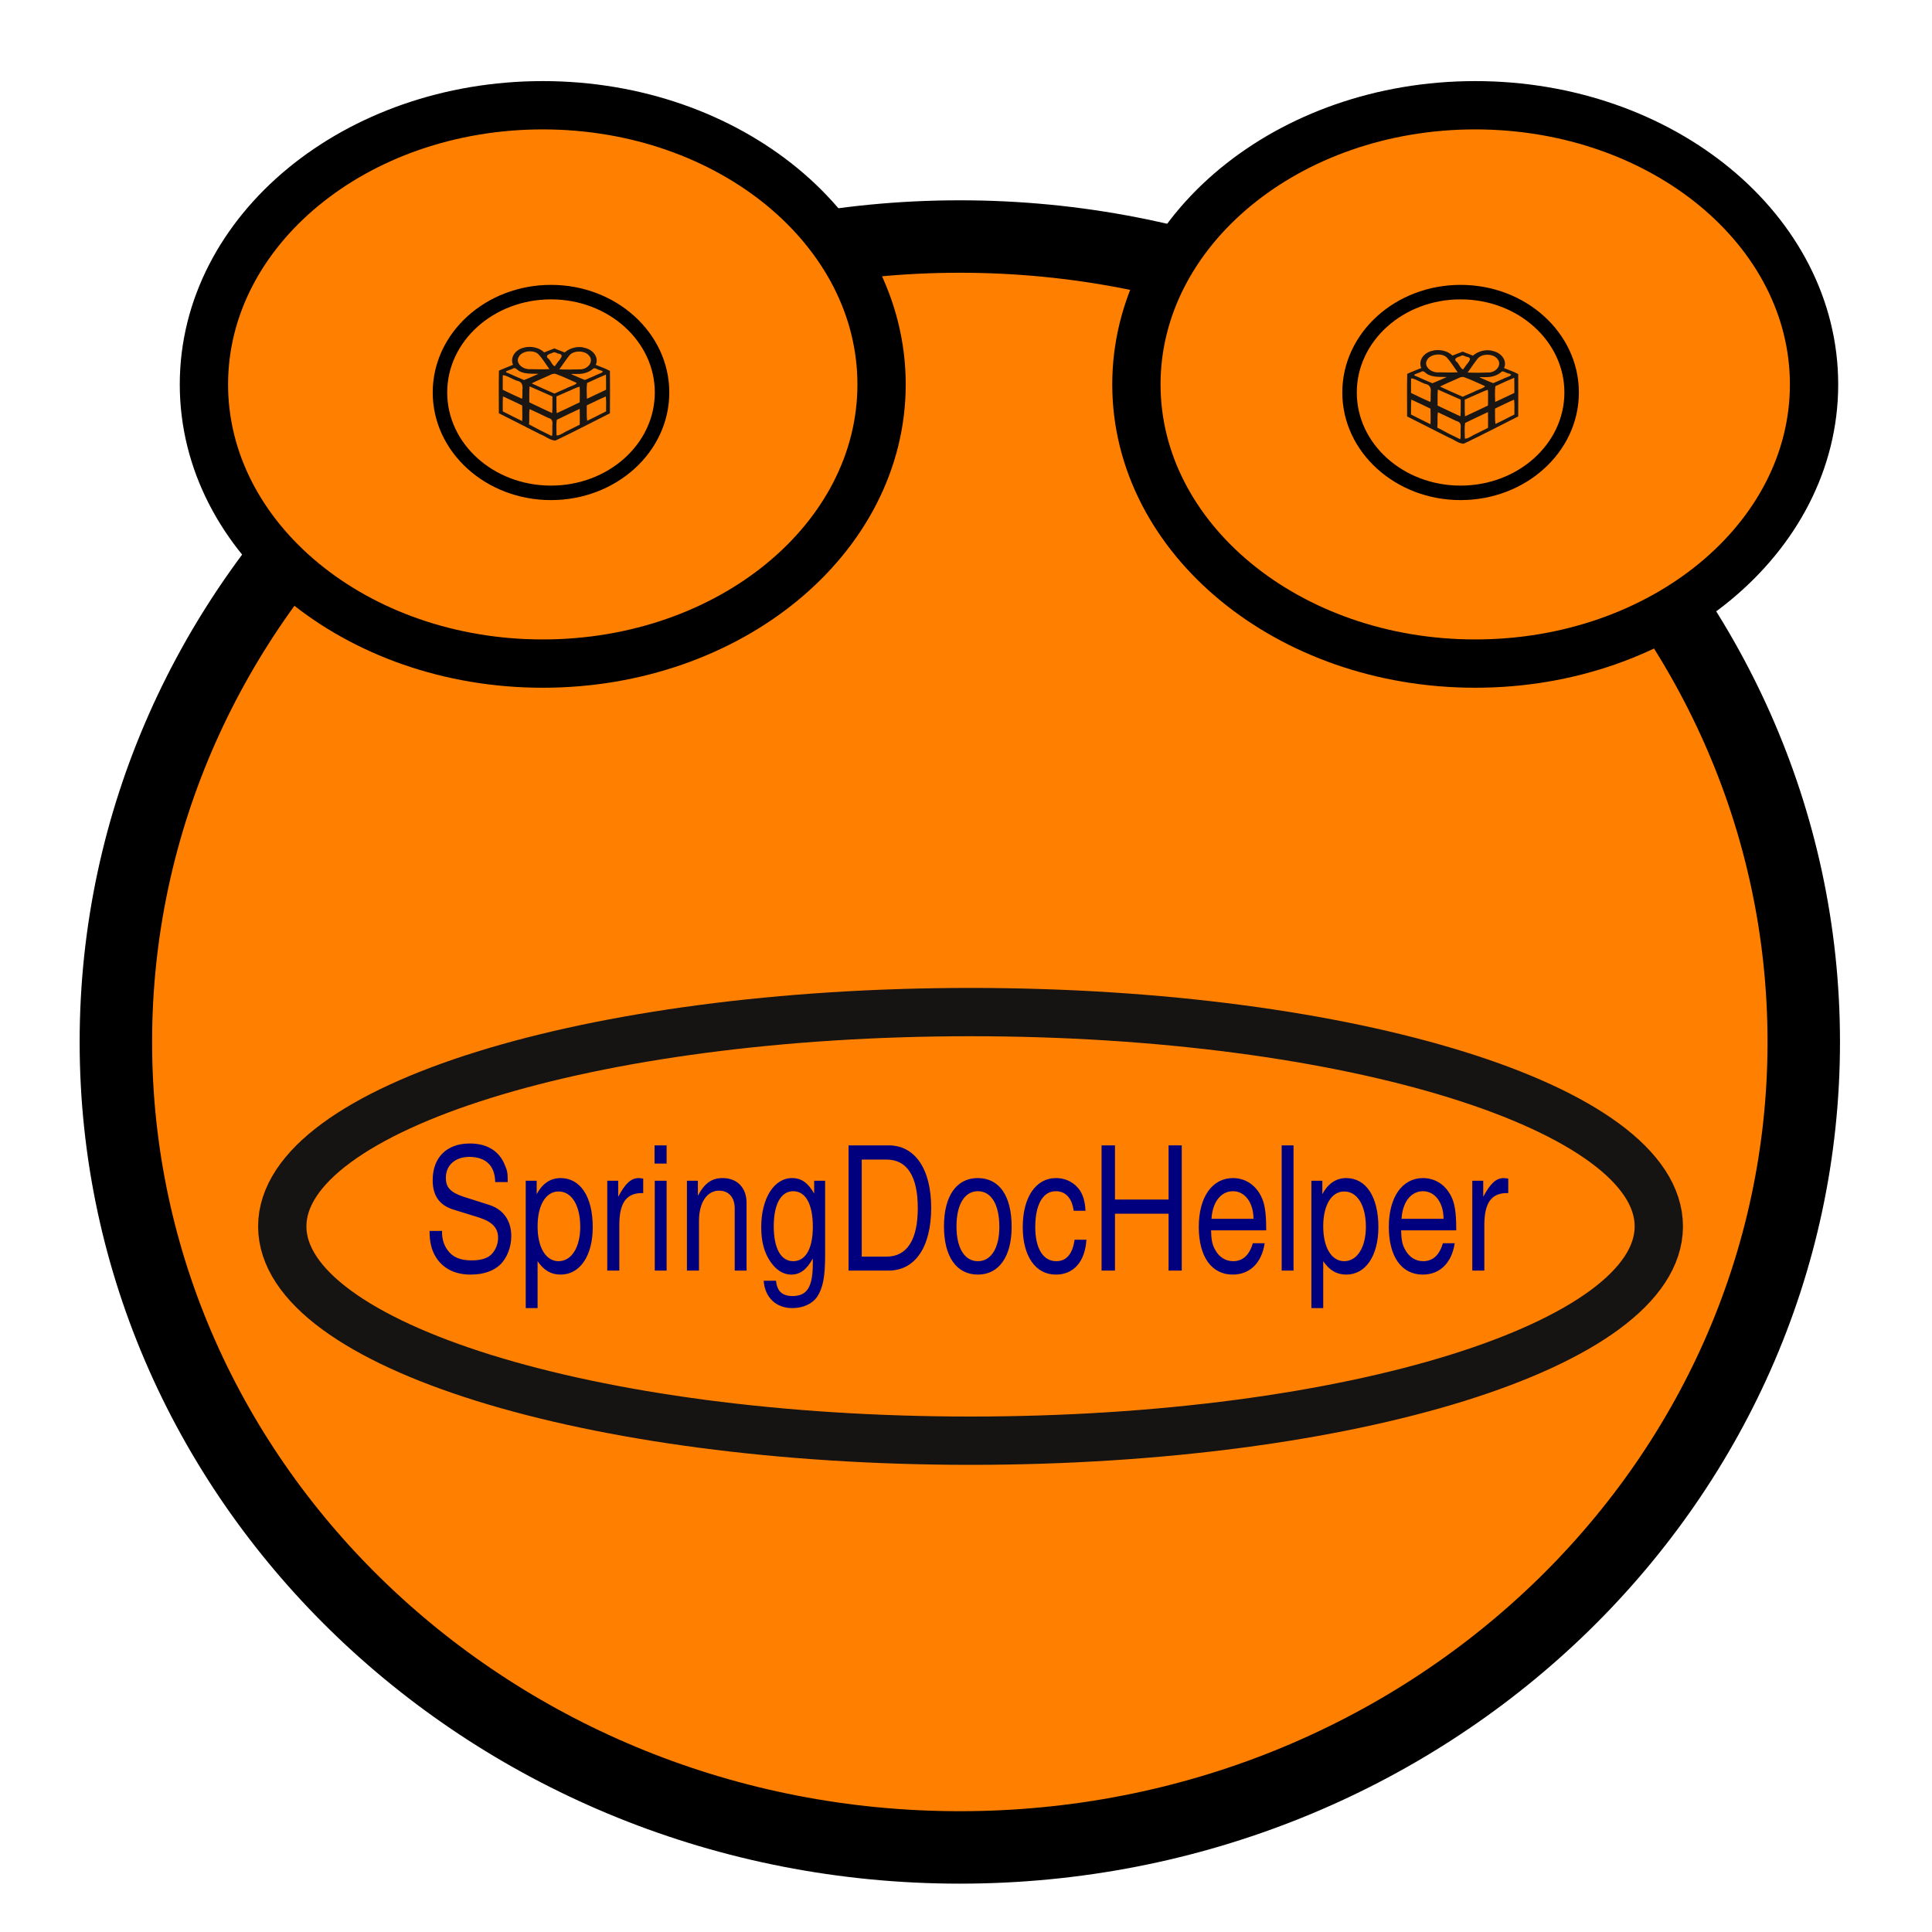
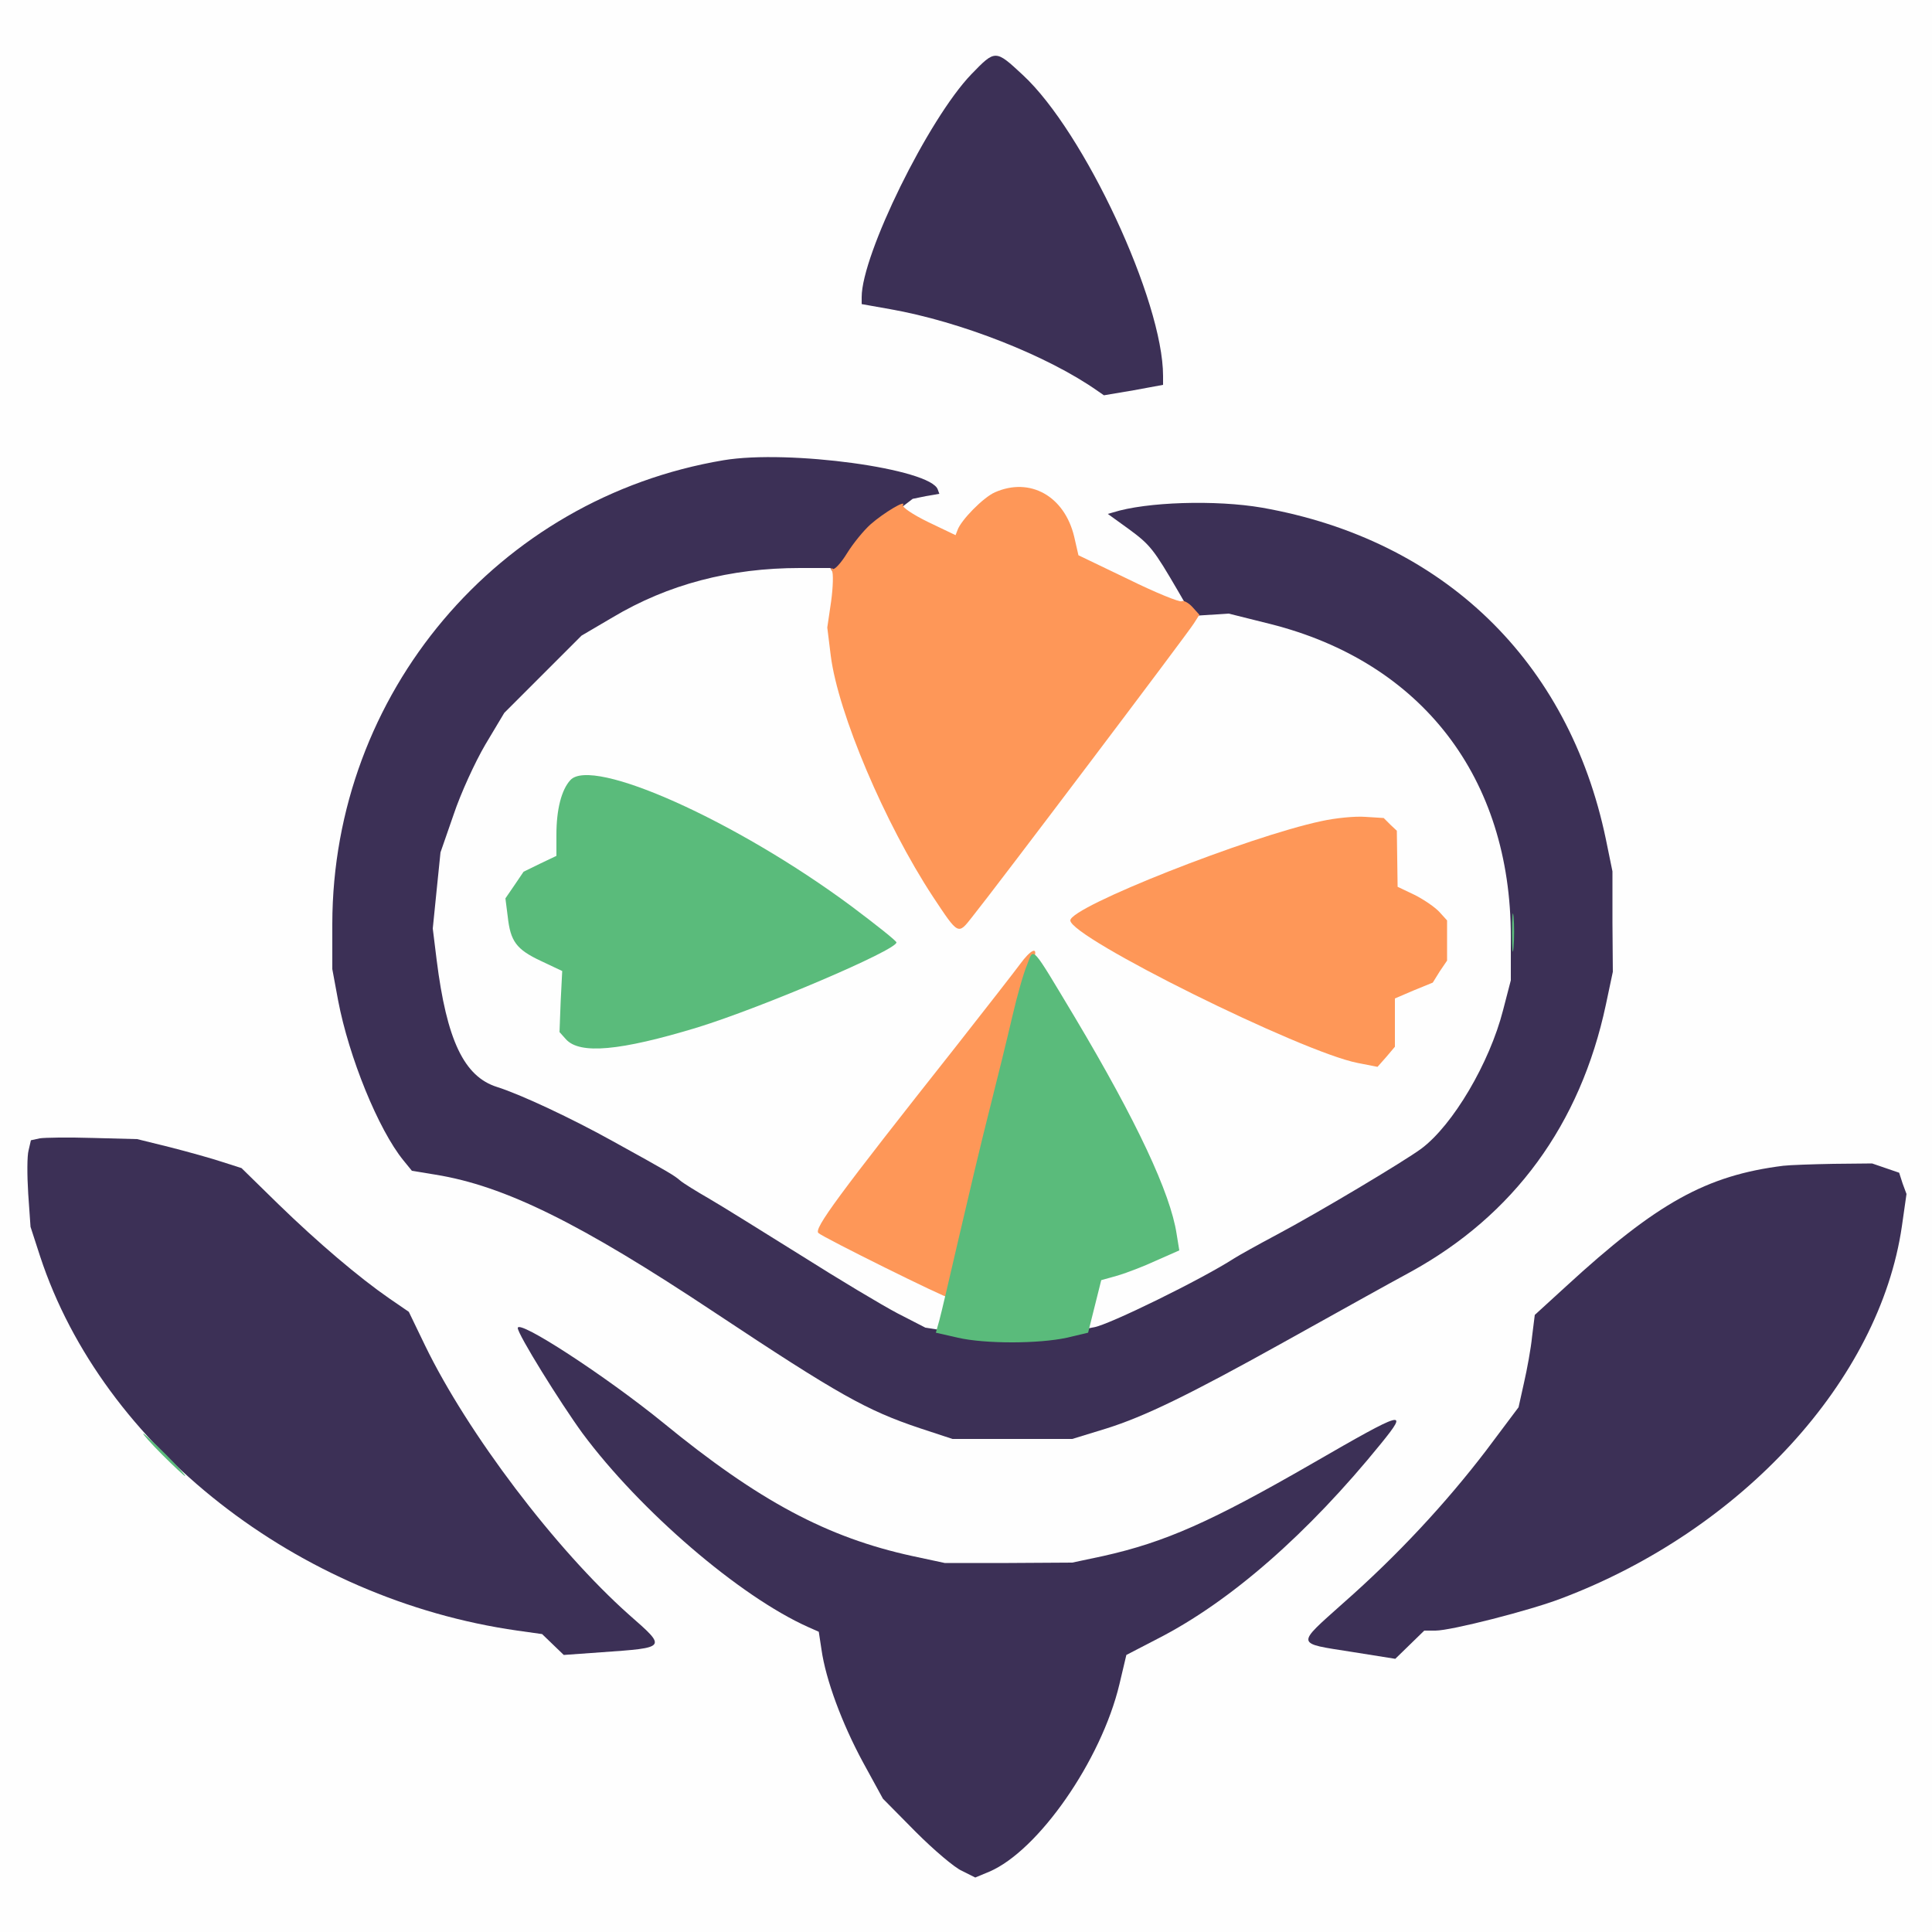
- <svg xmlns="http://www.w3.org/2000/svg" width="40" height="40">
-   <g>
-     <rect fill="none" id="canvas_background" height="42" width="42" y="-1" x="-1" />
-     <g display="none" overflow="visible" y="0" x="0" height="100%" width="100%" id="canvasGrid">
-       <rect fill="url(#gridpattern)" stroke-width="0" y="0" x="0" height="100%" width="100%" />
-     </g>
+ <svg xmlns="http://www.w3.org/2000/svg" width="500pt" height="500pt" viewBox="0 0 500 500">
+   <g transform="translate(0,500) scale(0.1,-0.1)" fill="#fefefe" stroke="none">
+     <path d="M0 2500 l0 -2500 2500 0 2500 0 0 2500 0 2500 -2500 0 -2500 0 0 -2500z m2666 2268 c143 -150 334 -574 334 -741 l0 -13 -69 -12 -69 -13 -38 26 c-113 77 -323 159 -493 191 -50 10 -91 21 -91 25 0 101 179 458 283 566 l50 52 26 -19 c14 -10 45 -38 67 -62z m-481 -973 c49 -8 120 -24 158 -37 l68 -22 -43 -16 c-24 -8 -44 -22 -46 -30 l-3 -15 66 -33 c66 -32 105 -41 105 -22 0 5 16 28 36 49 l35 40 36 12 36 11 38 -11 38 -11 24 -30 c14 -16 30 -51 37 -78 l11 -50 139 -66 c181 -86 184 -86 128 13 -47 82 -67 108 -111 138 l-40 28 64 12 c525 99 1069 -296 1185 -859 l17 -83 0 -120 1 -120 -18 -85 c-66 -310 -238 -545 -506 -692 -79 -43 -118 -65 -332 -184 -241 -135 -356 -190 -455 -221 l-88 -27 -145 0 -145 0 -85 28 c-137 45 -209 86 -530 299 -349 232 -544 328 -723 357 l-61 10 -22 27 c-65 80 -141 267 -169 414 l-15 81 0 107 c2 710 649 1294 1315 1186z m-1755 -1775 c47 -11 108 -28 135 -37 l50 -16 95 -93 c104 -101 209 -190 287 -244 l51 -35 42 -87 c109 -225 341 -532 524 -692 l67 -59 -12 -8 c-7 -4 -55 -11 -106 -14 l-94 -7 -28 26 -28 27 -64 9 c-378 54 -782 276 -1005 553 -178 223 -297 526 -260 670 l6 26 23 5 c12 2 69 3 127 1 l105 -3 85 -22z m4433 -51 l38 -10 11 -25 11 -24 -12 -80 c-60 -396 -415 -781 -881 -957 -81 -31 -285 -83 -325 -83 l-29 0 -36 -35 -37 -36 -107 18 -107 18 97 85 c132 116 269 263 370 396 l84 112 14 63 c8 35 18 89 21 120 l7 56 81 74 c272 250 406 313 677 317 47 1 102 -3 123 -9z m-3296 -553 c23 -17 104 -81 181 -141 268 -210 434 -289 691 -326 l85 -12 135 6 c253 10 407 62 713 240 51 29 119 69 152 87 l59 33 -9 -16 c-74 -132 -408 -426 -588 -518 l-81 -42 -18 -76 c-47 -198 -231 -459 -343 -487 l-26 -7 -26 14 c-15 7 -65 52 -112 99 l-85 85 -52 95 c-54 100 -96 213 -107 293 -4 26 -11 47 -15 47 -4 0 -47 23 -96 51 -244 140 -478 382 -640 663 l-28 48 84 -52 c46 -29 103 -67 126 -84z" />
+     <path d="M1890 3528 c-93 -13 -222 -61 -315 -116 l-80 -47 -100 -100 -100 -100 -49 -82 c-27 -46 -64 -127 -82 -181 l-34 -98 -10 -99 c-16 -151 3 -294 57 -425 32 -80 36 -83 99 -103 61 -19 195 -82 301 -141 145 -80 158 -88 173 -101 8 -7 42 -28 75 -47 33 -19 140 -86 238 -147 208 -131 319 -191 351 -191 l24 0 6 23 c3 12 6 36 6 52 l0 30 -160 80 c-88 43 -160 81 -160 83 0 12 408 542 504 654 l40 47 94 -157 c150 -249 245 -448 267 -558 l6 -31 -58 -26 c-32 -14 -77 -31 -101 -38 l-42 -12 -6 -26 c-3 -14 -10 -39 -15 -55 -5 -16 -9 -38 -9 -49 l0 -19 29 5 c43 9 282 127 366 181 11 7 61 35 110 61 109 58 328 189 373 222 82 61 177 222 212 359 l20 77 0 123 0 122 -14 74 c-69 355 -418 653 -760 647 l-51 -1 -128 -171 c-208 -281 -476 -632 -485 -634 -48 -15 -301 532 -321 695 l-8 67 9 69 c5 37 7 74 4 82 l-5 14 -103 -1 c-57 -1 -132 -6 -168 -11z m-230 -583 c175 -67 362 -173 535 -301 l105 -78 -8 -8 c-48 -48 -498 -217 -661 -248 l-100 -20 -24 9 c-12 5 -29 16 -36 25 l-14 16 5 78 6 77 -57 27 c-62 29 -78 49 -87 105 l-6 38 24 35 23 34 43 21 42 20 0 55 c0 66 13 116 37 142 l17 19 36 -6 c19 -4 73 -21 120 -40z m1929 -90 l16 -16 0 -72 0 -72 45 -21 c25 -12 54 -32 65 -44 l20 -22 0 -42 0 -42 -19 -28 -18 -29 -49 -20 -49 -21 0 -62 0 -61 -20 -25 -19 -26 -44 9 c-123 23 -383 147 -689 329 -49 28 -54 22 62 80 305 153 642 242 699 185z" />
  </g>
-   <g>
-     <ellipse stroke="#000" ry="16.676" rx="17.473" id="svg_11" cy="21.573" cx="19.872" stroke-opacity="null" stroke-width="1.5" fill="#ff7f00" />
-     <ellipse ry="5.78" rx="7.015" id="svg_7" cy="7.959" cx="11.237" stroke="#000" fill="#ff7f00" />
-     <ellipse ry="5.78" rx="7.015" id="svg_8" cy="7.959" cx="30.543" stroke="#000" fill="#ff7f00" />
-     <ellipse ry="2.078" rx="2.299" id="svg_15" cy="8.126" cx="11.408" stroke-opacity="null" stroke-width="0.3" stroke="#000" fill="#ff7f00" />
-     <ellipse ry="2.078" rx="2.299" id="svg_17" cy="8.126" cx="30.24" stroke-opacity="null" stroke-width="0.3" stroke="#000" fill="#ff7f00" />
-     <path id="svg_26" d="m11.565,7.477c0.044,-0.06 0.124,-0.139 -0.014,-0.158c-0.039,-0.015 -0.077,-0.041 -0.116,-0.012c-0.086,0.026 -0.16,0.061 -0.07,0.128c0.04,0.043 0.076,0.137 0.121,0.148c0.027,-0.035 0.052,-0.071 0.078,-0.107l0,0zm-0.189,0.166c-0.079,-0.106 -0.142,-0.22 -0.238,-0.318c-0.117,-0.094 -0.347,-0.052 -0.4,0.069c-0.07,0.12 0.081,0.264 0.251,0.249c0.129,0.002 0.259,0.006 0.387,-0.001zm0.653,0.004c0.167,-0.017 0.263,-0.176 0.168,-0.282c-0.084,-0.113 -0.327,-0.117 -0.412,-0.002c-0.073,0.093 -0.137,0.189 -0.204,0.284c0.149,0.006 0.299,0.005 0.448,-0.001l0,0zm0.277,0.136c0.057,-0.038 0.278,-0.083 0.111,-0.119c-0.041,-0.009 -0.09,-0.05 -0.127,-0.038c-0.081,0.076 -0.205,0.12 -0.335,0.116c-0.025,0.006 -0.155,-0.01 -0.12,0.008c0.091,0.039 0.181,0.082 0.275,0.117c0.066,-0.027 0.131,-0.056 0.196,-0.084l0,0zm-1.302,0.021c0.049,-0.021 0.097,-0.043 0.146,-0.064c-0.149,-0.006 -0.319,0.011 -0.432,-0.08c-0.032,-0.027 -0.062,-0.058 -0.106,-0.024c-0.053,0.027 -0.215,0.056 -0.09,0.089c0.109,0.049 0.217,0.098 0.328,0.143c0.053,-0.019 0.103,-0.042 0.154,-0.064l0,0zm0.714,0.239c0.063,-0.038 0.216,-0.075 0.221,-0.116c-0.143,-0.062 -0.281,-0.131 -0.431,-0.184c-0.051,-0.015 -0.093,0.008 -0.134,0.028c-0.122,0.055 -0.248,0.107 -0.366,0.166c0.155,0.072 0.311,0.143 0.47,0.211c0.081,-0.034 0.16,-0.07 0.24,-0.105l0,0zm0.633,0.12c0.066,-0.031 0.131,-0.062 0.197,-0.094c-0.001,-0.105 0.002,-0.209 -0.002,-0.314c-0.132,0.056 -0.263,0.114 -0.391,0.175c-0.014,0.108 -0.007,0.218 -0.004,0.326c0.068,-0.03 0.134,-0.062 0.2,-0.094zm-1.536,-0.066c0.007,-0.089 0.021,-0.191 -0.121,-0.217c-0.09,-0.032 -0.214,-0.113 -0.284,-0.112c-0.002,0.101 -0.001,0.201 -0.001,0.302c0.133,0.063 0.263,0.128 0.399,0.187c0.013,-0.052 0.005,-0.107 0.007,-0.159zm0.951,0.345c0.079,-0.037 0.157,-0.075 0.236,-0.112c-0,-0.108 0.006,-0.216 -0.001,-0.324c-0.086,0.019 -0.185,0.077 -0.276,0.112c-0.068,0.03 -0.136,0.06 -0.204,0.09c0.001,0.115 -0.004,0.231 0.005,0.346c0.081,-0.036 0.161,-0.075 0.241,-0.112l0,0zm-0.329,-0.061c0,-0.058 0,-0.115 0,-0.173c-0.158,-0.07 -0.315,-0.14 -0.473,-0.209c-0.009,0.11 -0.004,0.221 -0.005,0.331c0.158,0.075 0.314,0.151 0.473,0.223c0.006,-0.057 0.004,-0.115 0.005,-0.173zm0.919,0.232c0.064,-0.032 0.128,-0.065 0.193,-0.097c-0.003,-0.103 0.007,-0.206 -0.007,-0.308c-0.134,0.058 -0.263,0.123 -0.394,0.185c0.003,0.106 -0.006,0.213 0.008,0.319c0.068,-0.031 0.133,-0.065 0.2,-0.098zm-1.542,-0.057c-0.001,-0.054 -0.001,-0.107 -0.002,-0.161c-0.133,-0.063 -0.264,-0.128 -0.398,-0.188c-0.008,0.103 -0.004,0.206 -0.005,0.31c0.134,0.067 0.266,0.136 0.402,0.201c0.005,-0.054 0.003,-0.107 0.003,-0.161zm0.955,0.353c0.078,-0.039 0.156,-0.078 0.234,-0.117c-0,-0.109 0.003,-0.218 -0.001,-0.327c-0.159,0.074 -0.316,0.149 -0.473,0.226c-0.018,0.105 -0.006,0.214 -0.006,0.321c0.049,0.022 0.173,-0.077 0.246,-0.102l0,0zm-0.333,-0.047c-0.009,-0.075 0.041,-0.181 -0.086,-0.21c-0.128,-0.061 -0.255,-0.123 -0.384,-0.182c-0.019,0.103 0.001,0.211 -0.014,0.316c0.155,0.085 0.314,0.166 0.476,0.243c0.013,-0.054 0.005,-0.111 0.007,-0.166l0,0zm-0.542,-0.02c-0.189,-0.095 -0.377,-0.19 -0.566,-0.286c0,-0.294 -0.005,-0.588 0.002,-0.882c0.095,-0.044 0.195,-0.08 0.292,-0.121c-0.063,-0.136 0.028,-0.301 0.21,-0.352c0.153,-0.047 0.337,-0.005 0.434,0.095c0.071,-0.027 0.141,-0.055 0.212,-0.082c0.071,0.028 0.142,0.055 0.213,0.083c0.102,-0.091 0.276,-0.143 0.428,-0.092c0.182,0.048 0.281,0.213 0.215,0.349c0.098,0.042 0.205,0.074 0.294,0.126c0.004,0.292 0,0.584 -0,0.877c-0.376,0.188 -0.745,0.383 -1.127,0.564c-0.111,-0 -0.207,-0.091 -0.31,-0.128c-0.1,-0.05 -0.199,-0.1 -0.298,-0.15l0,0z" stroke-width="1.5" fill="#191613" />
-     <path id="svg_27" d="m30.37,7.543c0.044,-0.06 0.124,-0.139 -0.014,-0.158c-0.039,-0.015 -0.077,-0.041 -0.116,-0.012c-0.086,0.026 -0.16,0.061 -0.07,0.128c0.04,0.043 0.076,0.137 0.121,0.148c0.027,-0.035 0.052,-0.071 0.078,-0.107l0,0zm-0.189,0.166c-0.079,-0.106 -0.142,-0.22 -0.238,-0.318c-0.117,-0.094 -0.347,-0.052 -0.4,0.069c-0.07,0.12 0.081,0.264 0.251,0.249c0.129,0.002 0.259,0.006 0.387,-0.001zm0.653,0.004c0.167,-0.017 0.263,-0.176 0.168,-0.282c-0.084,-0.113 -0.327,-0.117 -0.412,-0.002c-0.073,0.093 -0.137,0.189 -0.204,0.284c0.149,0.006 0.299,0.005 0.448,-0.001l0,0zm0.277,0.136c0.057,-0.038 0.278,-0.083 0.111,-0.119c-0.041,-0.009 -0.09,-0.05 -0.127,-0.038c-0.081,0.076 -0.205,0.12 -0.335,0.116c-0.025,0.006 -0.155,-0.01 -0.12,0.008c0.091,0.039 0.181,0.082 0.275,0.117c0.066,-0.027 0.131,-0.056 0.196,-0.085l0,0zm-1.302,0.021c0.049,-0.021 0.097,-0.043 0.146,-0.064c-0.149,-0.006 -0.319,0.011 -0.432,-0.08c-0.032,-0.027 -0.062,-0.058 -0.106,-0.024c-0.053,0.027 -0.215,0.056 -0.09,0.089c0.109,0.049 0.217,0.098 0.328,0.143c0.053,-0.019 0.103,-0.042 0.154,-0.064l0,0zm0.714,0.239c0.063,-0.038 0.216,-0.075 0.221,-0.116c-0.143,-0.062 -0.281,-0.131 -0.431,-0.184c-0.051,-0.015 -0.093,0.008 -0.134,0.028c-0.122,0.055 -0.248,0.107 -0.366,0.166c0.155,0.072 0.311,0.143 0.47,0.211c0.081,-0.034 0.16,-0.07 0.24,-0.105l0,0zm0.633,0.12c0.066,-0.031 0.131,-0.062 0.197,-0.094c-0.001,-0.105 0.002,-0.209 -0.002,-0.314c-0.132,0.056 -0.263,0.114 -0.391,0.175c-0.014,0.108 -0.007,0.218 -0.004,0.326c0.068,-0.03 0.134,-0.062 0.2,-0.094zm-1.536,-0.066c0.007,-0.089 0.021,-0.191 -0.121,-0.217c-0.09,-0.032 -0.214,-0.113 -0.284,-0.112c-0.002,0.101 -0.001,0.201 -0.001,0.302c0.133,0.063 0.263,0.128 0.399,0.187c0.013,-0.052 0.005,-0.107 0.007,-0.159zm0.951,0.345c0.079,-0.037 0.157,-0.075 0.236,-0.112c-0,-0.108 0.006,-0.216 -0.001,-0.324c-0.086,0.019 -0.185,0.077 -0.276,0.112c-0.068,0.03 -0.136,0.06 -0.204,0.09c0.001,0.115 -0.004,0.231 0.005,0.346c0.081,-0.036 0.161,-0.075 0.241,-0.112l0,0zm-0.329,-0.061c0,-0.058 0,-0.115 0,-0.173c-0.158,-0.07 -0.315,-0.14 -0.473,-0.209c-0.009,0.11 -0.004,0.221 -0.005,0.332c0.158,0.075 0.314,0.151 0.473,0.223c0.006,-0.057 0.004,-0.115 0.005,-0.173zm0.919,0.232c0.064,-0.032 0.128,-0.065 0.193,-0.097c-0.003,-0.103 0.007,-0.206 -0.007,-0.308c-0.134,0.058 -0.263,0.123 -0.394,0.185c0.003,0.106 -0.006,0.213 0.008,0.319c0.068,-0.031 0.133,-0.065 0.2,-0.098zm-1.542,-0.057c-0.001,-0.054 -0.001,-0.107 -0.002,-0.161c-0.133,-0.063 -0.264,-0.128 -0.398,-0.188c-0.008,0.103 -0.004,0.206 -0.005,0.309c0.134,0.067 0.266,0.136 0.402,0.201c0.005,-0.054 0.003,-0.107 0.003,-0.161zm0.955,0.353c0.078,-0.039 0.156,-0.078 0.234,-0.117c-0,-0.109 0.003,-0.218 -0.001,-0.327c-0.159,0.074 -0.316,0.149 -0.473,0.226c-0.018,0.105 -0.006,0.214 -0.006,0.321c0.049,0.022 0.173,-0.077 0.246,-0.102l0,0zm-0.333,-0.047c-0.009,-0.075 0.041,-0.181 -0.086,-0.21c-0.128,-0.061 -0.255,-0.123 -0.384,-0.182c-0.019,0.103 0.001,0.211 -0.014,0.316c0.155,0.085 0.314,0.166 0.476,0.243c0.013,-0.054 0.005,-0.111 0.007,-0.166l0,0zm-0.542,-0.02c-0.189,-0.095 -0.377,-0.19 -0.566,-0.286c0,-0.294 -0.005,-0.588 0.002,-0.882c0.095,-0.044 0.195,-0.08 0.292,-0.121c-0.063,-0.136 0.028,-0.301 0.21,-0.352c0.153,-0.047 0.337,-0.005 0.434,0.095c0.071,-0.027 0.141,-0.055 0.212,-0.082c0.071,0.028 0.142,0.055 0.213,0.083c0.102,-0.091 0.276,-0.143 0.428,-0.092c0.182,0.048 0.281,0.213 0.215,0.349c0.098,0.042 0.205,0.074 0.294,0.126c0.004,0.292 0,0.584 -0,0.876c-0.376,0.188 -0.745,0.383 -1.127,0.564c-0.111,-0 -0.207,-0.091 -0.31,-0.128c-0.1,-0.05 -0.199,-0.1 -0.298,-0.15l0,0z" stroke-width="1.5" fill="#191613" />
-     <path id="svg_33" d="m2.983,12.224" opacity="0.5" fill-opacity="null" stroke-opacity="null" stroke-width="0" stroke="#000" fill="#000000" />
-     <ellipse stroke="#161313" ry="4.437" rx="14.25" id="svg_41" cy="25.391" cx="20.094" fill="#ff7f00" />
-     <text transform="matrix(0.2959123,0,0,0.3552496,12.22585,17.14426) " xml:space="preserve" text-anchor="start" font-family="Helvetica, Arial, sans-serif" font-size="10" id="svg_43" y="25.789" x="-11.746" stroke-width="0" fill="#00007f">SpringDocHelper</text>
+   <g transform="translate(0,500) scale(0.1,-0.1)" fill="#3c3056" stroke="none">
+     <path d="M2514 4808 c-111 -115 -284 -467 -284 -577 l0 -18 73 -13 c183 -32 409 -121 538 -212 l16 -11 77 13 76 14 0 23 c0 194 -204 632 -363 779 -71 66 -71 66 -133 2z" />
+     <path d="M1873 3809 c-585 -98 -1012 -604 -1013 -1200 l0 -117 15 -81 c28 -147 104 -334 169 -414 l22 -27 61 -10 c179 -29 374 -125 723 -357 321 -213 393 -253 530 -299 l85 -28 155 0 155 0 88 27 c99 31 214 87 455 221 214 119 253 141 332 184 268 147 440 382 506 692 l18 85 -1 130 0 130 -17 83 c-96 461 -420 775 -889 858 -121 21 -301 15 -386 -12 l-14 -4 54 -39 c56 -41 65 -53 128 -161 l37 -64 47 3 47 3 108 -27 c392 -99 622 -398 622 -809 l0 -113 -20 -77 c-35 -137 -130 -298 -212 -359 -45 -33 -264 -164 -373 -222 -49 -26 -99 -54 -110 -61 -85 -55 -326 -173 -364 -179 -14 -3 -66 -12 -116 -21 l-90 -17 -115 19 -115 18 -72 37 c-40 21 -152 88 -250 150 -98 61 -205 128 -238 147 -33 19 -67 40 -75 47 -15 13 -28 21 -173 101 -106 59 -240 122 -301 141 -85 27 -130 121 -156 329 l-10 81 10 99 10 98 34 98 c18 54 55 135 82 181 l49 82 100 100 100 100 80 47 c144 86 305 128 485 128 l79 0 6 -10 c11 -18 19 -11 50 41 l30 50 63 49 64 49 34 7 35 6 -4 11 c-18 54 -386 104 -554 76z" />
+     <path d="M103 2054 l-23 -5 -6 -26 c-4 -14 -4 -64 -1 -112 l6 -86 25 -77 c162 -492 666 -887 1235 -968 l64 -9 28 -27 28 -27 98 7 c170 12 169 11 71 97 -190 169 -418 470 -528 697 l-42 87 -51 35 c-78 54 -183 143 -287 244 l-95 93 -50 16 c-27 9 -88 26 -135 38 l-85 21 -115 3 c-63 2 -125 1 -137 -1z" />
+     <path d="M4615 1983 c-199 -25 -327 -96 -562 -312 l-81 -74 -7 -56 c-3 -31 -13 -85 -21 -120 l-14 -63 -84 -112 c-104 -136 -229 -271 -370 -395 -123 -110 -124 -103 22 -126 l113 -18 38 37 37 36 29 0 c40 0 244 52 325 83 469 177 824 566 882 963 l12 84 -10 27 -9 28 -35 12 -35 12 -100 -1 c-55 -1 -113 -3 -130 -5z" />
+     <path d="M1340 1563 c0 -16 109 -192 168 -273 148 -199 405 -421 584 -501 l27 -12 7 -46 c11 -78 53 -191 107 -291 l52 -95 85 -86 c47 -47 101 -93 120 -101 l34 -17 36 15 c127 54 290 288 337 485 l18 76 81 42 c188 96 389 272 578 505 73 90 62 87 -177 -51 -262 -151 -381 -204 -542 -240 l-80 -17 -165 -1 -165 0 -84 18 c-220 48 -397 142 -646 346 -149 121 -375 268 -375 244z" />
+   </g>
+   <g transform="translate(0,500) scale(0.1,-0.1)" fill="#fe9758" stroke="none">
+     <path d="M2575 3726 c-30 -13 -88 -72 -97 -98 l-5 -13 -71 34 c-39 19 -69 39 -65 44 9 15 -50 -20 -84 -50 -17 -15 -45 -49 -61 -75 -16 -26 -33 -44 -37 -40 -5 4 -5 2 -2 -5 4 -6 3 -42 -2 -79 l-10 -68 9 -73 c19 -149 140 -434 264 -623 67 -101 65 -100 102 -53 58 72 561 738 574 760 l14 22 -18 20 c-10 11 -23 18 -28 15 -5 -3 -67 22 -138 57 l-129 62 -11 48 c-25 105 -114 155 -205 115z" />
+     <path d="M3420 2875 c-189 -40 -650 -222 -650 -257 0 -44 599 -341 744 -369 l51 -10 23 26 22 26 0 63 0 62 49 21 49 20 18 29 19 28 0 52 0 52 -20 22 c-11 12 -40 32 -64 44 l-44 21 -1 72 -1 73 -17 16 -17 17 -48 3 c-26 2 -77 -3 -113 -11z" />
+     <path d="M2640 2505 c-14 -19 -88 -114 -165 -212 -310 -392 -369 -473 -357 -484 11 -11 334 -171 337 -167 1 2 17 64 34 138 92 389 156 642 188 743 9 28 -10 19 -37 -18z" />
+   </g>
+   <g transform="translate(0,500) scale(0.1,-0.1)" fill="#5abb7b" stroke="none">
+     <path d="M1476 2981 c-23 -25 -36 -76 -36 -141 l0 -55 -42 -20 -43 -21 -23 -34 -24 -35 6 -47 c7 -64 22 -85 86 -115 l55 -26 -4 -79 -3 -79 17 -19 c36 -39 139 -30 340 31 168 52 515 200 515 220 0 4 -53 46 -117 94 -298 221 -671 388 -727 326z" />
+     <path d="M3913 2585 c0 -44 2 -61 4 -37 2 23 2 59 0 80 -2 20 -4 1 -4 -43z" />
+     <path d="M2658 2503 c-9 -21 -26 -81 -38 -133 -12 -52 -39 -162 -60 -245 -21 -82 -56 -231 -79 -330 -23 -99 -45 -194 -50 -212 l-9 -32 57 -13 c70 -16 208 -16 282 0 l55 13 13 52 c7 29 15 59 17 68 l4 16 43 12 c23 7 68 24 100 39 l59 26 -7 43 c-16 105 -103 291 -262 558 -117 195 -107 184 -125 138z" />
+     <path d="M420 1235 c30 -30 57 -55 59 -55 3 0 -19 25 -49 55 -30 30 -57 55 -59 55 -3 0 19 -25 49 -55z" />
  </g>
</svg>
